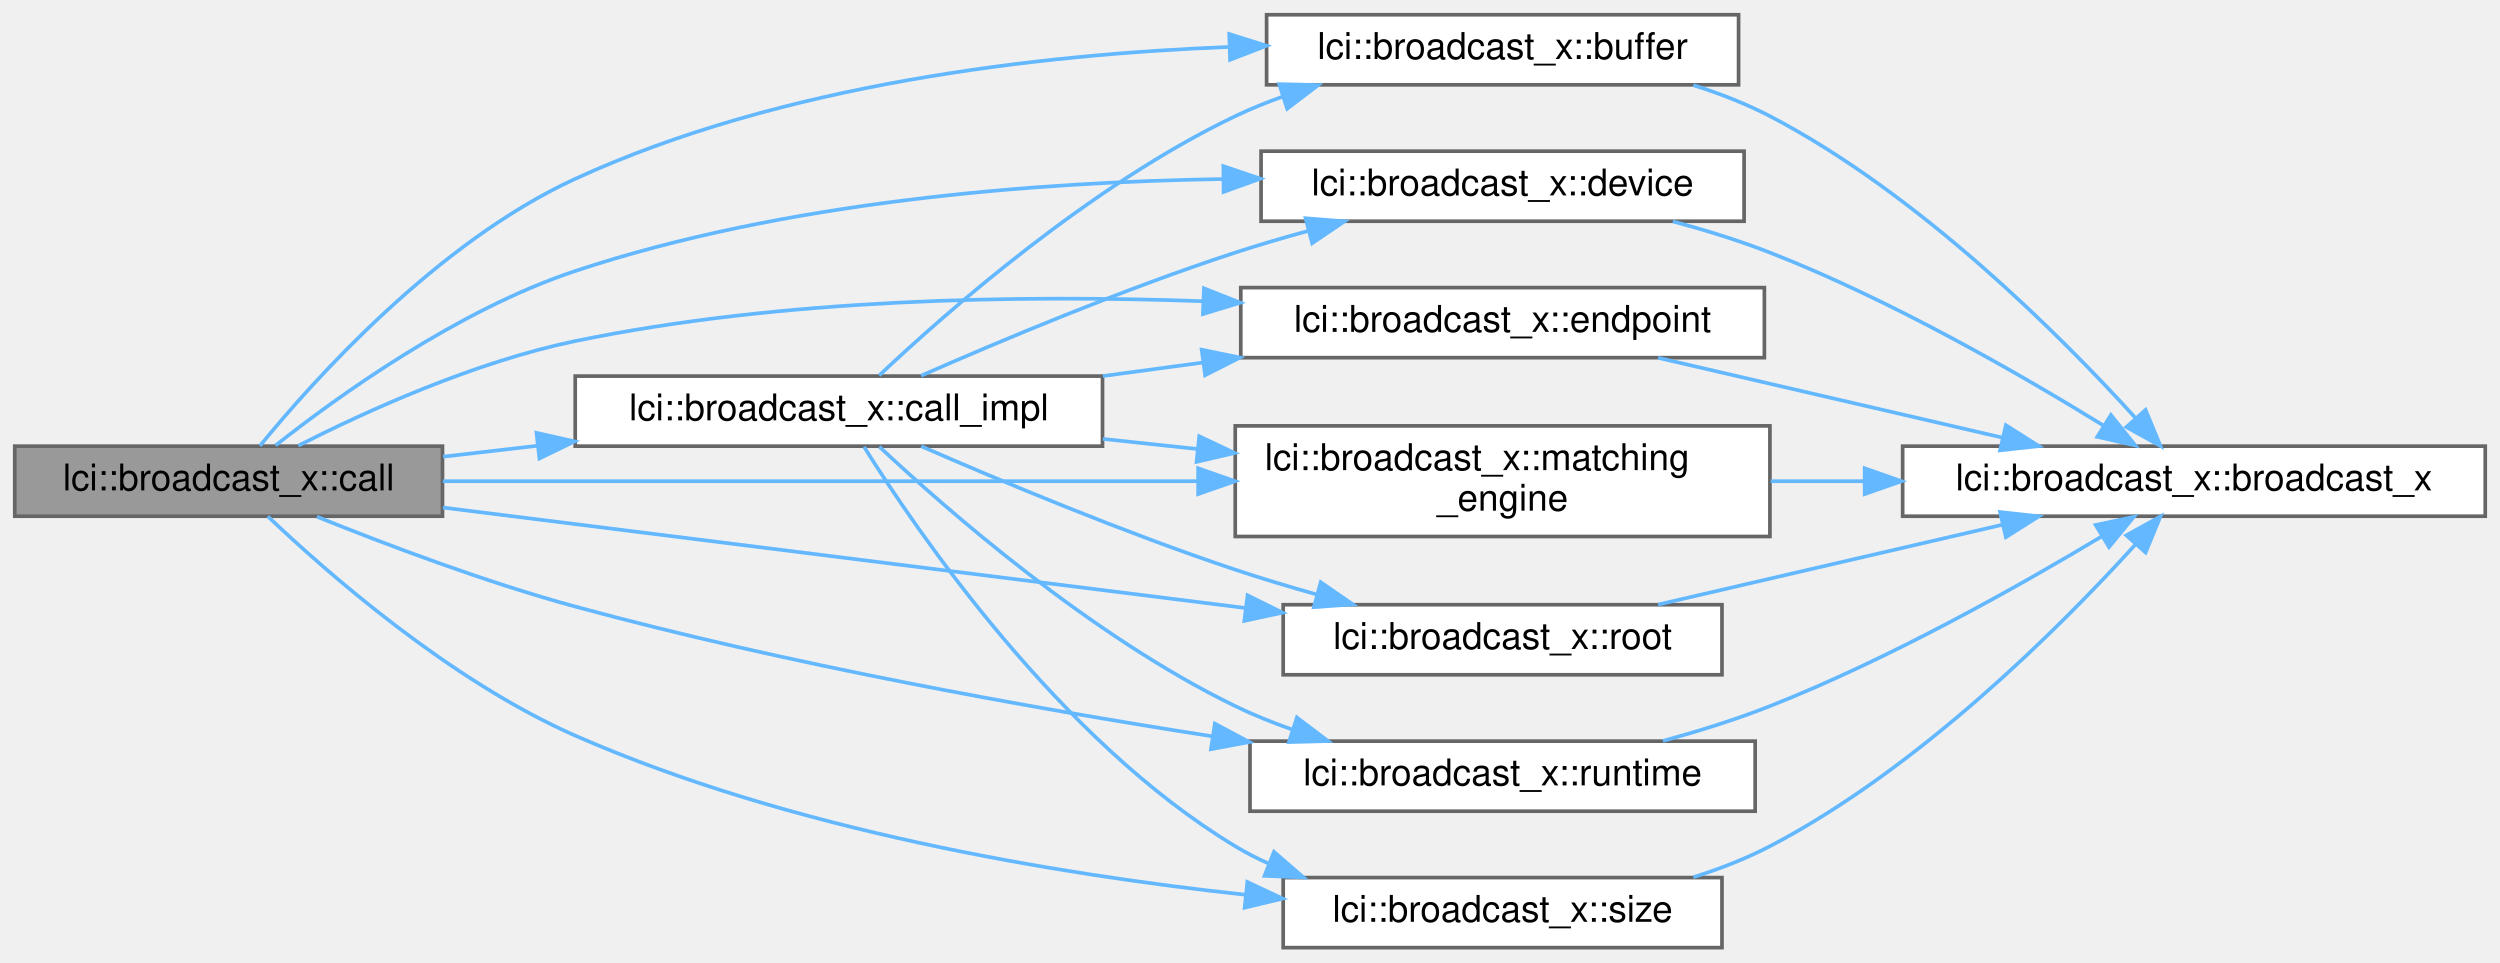
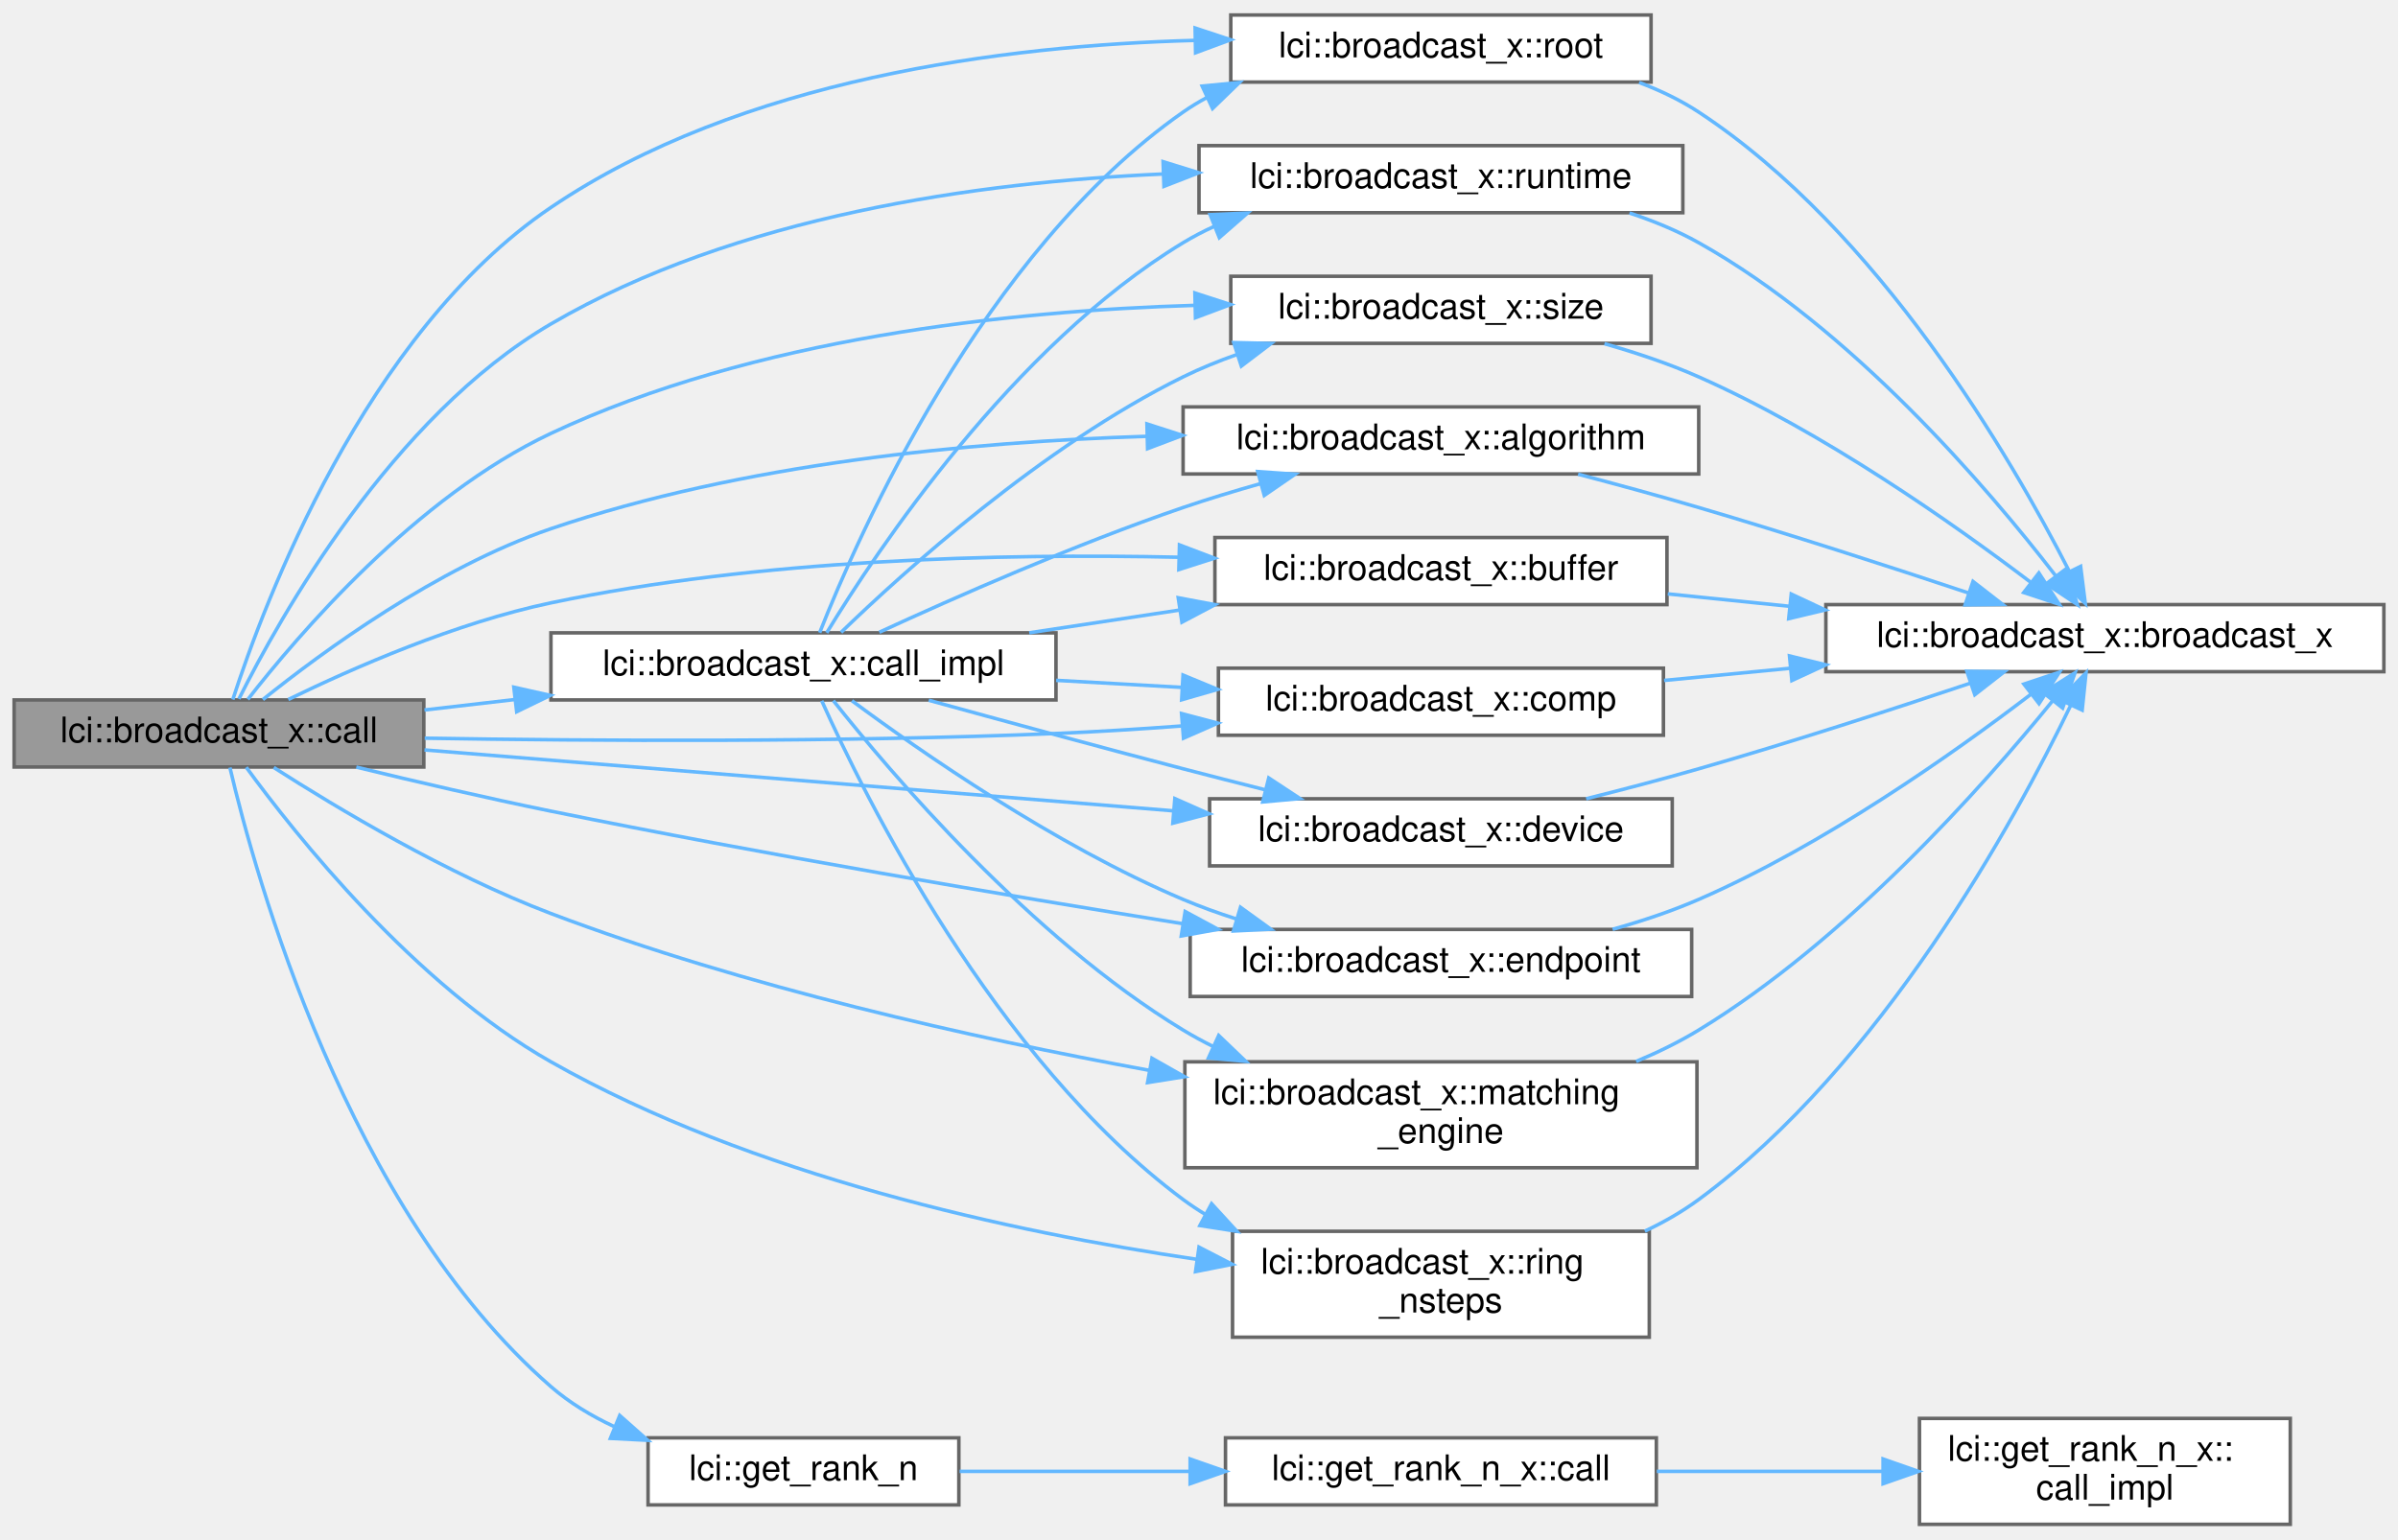
- <svg xmlns="http://www.w3.org/2000/svg" xmlns:xlink="http://www.w3.org/1999/xlink" width="678pt" height="261pt" viewBox="0.00 0.00 678.00 261.00">
-   <g id="graph0" class="graph" transform="scale(1 1) rotate(0) translate(4 257)">
+ <svg xmlns="http://www.w3.org/2000/svg" xmlns:xlink="http://www.w3.org/1999/xlink" width="679pt" height="436pt" viewBox="0.00 0.00 679.00 435.50">
+   <g id="graph0" class="graph" transform="scale(1 1) rotate(0) translate(4 431.5)">
    <g id="Node000001" class="node">
      <g id="a_Node000001">
        <a xlink:title=" ">
-           <polygon fill="#999999" stroke="#666666" points="116,-136 0,-136 0,-117 116,-117 116,-136" />
-           <text text-anchor="middle" x="58" y="-124" font-family="Helvetica,sans-Serif" font-size="10.00">lci::broadcast_x::call</text>
+           <polygon fill="#999999" stroke="#666666" points="116,-233.5 0,-233.5 0,-214.5 116,-214.5 116,-233.5" />
+           <text text-anchor="middle" x="58" y="-221.5" font-family="Helvetica,sans-Serif" font-size="10.00">lci::broadcast_x::call</text>
        </a>
      </g>
    </g>
    <g id="Node000002" class="node">
      <g id="a_Node000002">
-         <a xlink:href="../../d2/d49/classlci_1_1broadcast__x.html#ade77c1eb386a7e5b50de50c3f74a9328" target="_top" xlink:title=" ">
-           <polygon fill="white" stroke="#666666" points="467.5,-253 339.5,-253 339.5,-234 467.5,-234 467.5,-253" />
-           <text text-anchor="middle" x="403.5" y="-241" font-family="Helvetica,sans-Serif" font-size="10.00">lci::broadcast_x::buffer</text>
+         <a xlink:href="../../d2/d49/classlci_1_1broadcast__x.html#ae02e77204732b37ca314fd2a13ff838f" target="_top" xlink:title=" ">
+           <polygon fill="white" stroke="#666666" points="477,-316.5 331,-316.5 331,-297.5 477,-297.5 477,-316.5" />
+           <text text-anchor="middle" x="404" y="-304.5" font-family="Helvetica,sans-Serif" font-size="10.00">lci::broadcast_x::algorithm</text>
        </a>
      </g>
    </g>
    <g id="edge1_Node000001_Node000002" class="edge">
      <g id="a_edge1_Node000001_Node000002">
        <a xlink:title=" ">
-           <path fill="none" stroke="#63b8ff" d="M66.49,-136.08C80.91,-153.75 114.45,-191.24 152,-208.5 207.92,-234.2 277.7,-242.25 329.39,-244.27" />
-           <polygon fill="#63b8ff" stroke="#63b8ff" points="329.37,-247.77 339.48,-244.6 329.6,-240.78 329.37,-247.77" />
+           <path fill="none" stroke="#63b8ff" d="M70.43,-233.6C87.14,-247.03 119.76,-271.01 152,-282 206.29,-300.5 270.73,-306.62 320.72,-308.17" />
+           <polygon fill="#63b8ff" stroke="#63b8ff" points="320.76,-311.68 330.84,-308.43 320.94,-304.68 320.76,-311.68" />
        </a>
      </g>
    </g>
    <g id="Node000004" class="node">
      <g id="a_Node000004">
-         <a xlink:href="../../d2/d49/classlci_1_1broadcast__x.html#ae4c8d524775bd9d92ebf8464f5ec722a" target="_top" xlink:title=" ">
-           <polygon fill="white" stroke="#666666" points="295,-155 152,-155 152,-136 295,-136 295,-155" />
-           <text text-anchor="middle" x="223.5" y="-143" font-family="Helvetica,sans-Serif" font-size="10.00">lci::broadcast_x::call_impl</text>
+         <a xlink:href="../../d2/d49/classlci_1_1broadcast__x.html#ade77c1eb386a7e5b50de50c3f74a9328" target="_top" xlink:title=" ">
+           <polygon fill="white" stroke="#666666" points="468,-279.5 340,-279.5 340,-260.5 468,-260.5 468,-279.5" />
+           <text text-anchor="middle" x="404" y="-267.5" font-family="Helvetica,sans-Serif" font-size="10.00">lci::broadcast_x::buffer</text>
        </a>
      </g>
    </g>
    <g id="edge3_Node000001_Node000004" class="edge">
      <g id="a_edge3_Node000001_Node000004">
        <a xlink:title=" ">
-           <path fill="none" stroke="#63b8ff" d="M116.18,-133.15C124.46,-134.11 133.1,-135.11 141.73,-136.11" />
-           <polygon fill="#63b8ff" stroke="#63b8ff" points="141.49,-139.61 151.83,-137.29 142.3,-132.66 141.49,-139.61" />
+           <path fill="none" stroke="#63b8ff" d="M77.64,-233.63C96,-242.58 125.13,-255.35 152,-261 210.88,-273.38 279.22,-275.03 329.7,-273.92" />
+           <polygon fill="#63b8ff" stroke="#63b8ff" points="329.97,-277.41 339.87,-273.65 329.79,-270.42 329.97,-277.41" />
        </a>
      </g>
    </g>
    <g id="Node000005" class="node">
      <g id="a_Node000005">
-         <a xlink:href="../../d2/d49/classlci_1_1broadcast__x.html#aaaf36a09c5f5629819c625533ffed024" target="_top" xlink:title=" ">
-           <polygon fill="white" stroke="#666666" points="469,-216 338,-216 338,-197 469,-197 469,-216" />
-           <text text-anchor="middle" x="403.5" y="-204" font-family="Helvetica,sans-Serif" font-size="10.00">lci::broadcast_x::device</text>
-         </a>
-       </g>
-     </g>
-     <g id="edge17_Node000001_Node000005" class="edge">
-       <g id="a_edge17_Node000001_Node000005">
-         <a xlink:title=" ">
-           <path fill="none" stroke="#63b8ff" d="M70.73,-136.19C87.54,-149.47 120.01,-172.87 152,-183.5 208.9,-202.4 276.82,-207.64 327.57,-208.44" />
-           <polygon fill="#63b8ff" stroke="#63b8ff" points="327.77,-211.94 337.8,-208.55 327.84,-204.95 327.77,-211.94" />
+         <a xlink:href="../../d2/d49/classlci_1_1broadcast__x.html#a8f4620527fae11155f0b52a5ec370de3" target="_top" xlink:title=" ">
+           <polygon fill="white" stroke="#666666" points="295,-252.5 152,-252.5 152,-233.5 295,-233.5 295,-252.5" />
+           <text text-anchor="middle" x="223.5" y="-240.5" font-family="Helvetica,sans-Serif" font-size="10.00">lci::broadcast_x::call_impl</text>
+         </a>
+       </g>
+     </g>
+     <g id="edge5_Node000001_Node000005" class="edge">
+       <g id="a_edge5_Node000001_Node000005">
+         <a xlink:title=" ">
+           <path fill="none" stroke="#63b8ff" d="M116.18,-230.65C124.46,-231.61 133.1,-232.61 141.73,-233.61" />
+           <polygon fill="#63b8ff" stroke="#63b8ff" points="141.49,-237.11 151.83,-234.79 142.3,-230.16 141.49,-237.11" />
        </a>
      </g>
    </g>
    <g id="Node000006" class="node">
      <g id="a_Node000006">
-         <a xlink:href="../../d2/d49/classlci_1_1broadcast__x.html#aedda990f51e10283c461d58ae06c6c27" target="_top" xlink:title=" ">
-           <polygon fill="white" stroke="#666666" points="474.5,-179 332.5,-179 332.5,-160 474.5,-160 474.5,-179" />
-           <text text-anchor="middle" x="403.5" y="-167" font-family="Helvetica,sans-Serif" font-size="10.00">lci::broadcast_x::endpoint</text>
-         </a>
-       </g>
-     </g>
-     <g id="edge18_Node000001_Node000006" class="edge">
-       <g id="a_edge18_Node000001_Node000006">
-         <a xlink:title=" ">
-           <path fill="none" stroke="#63b8ff" d="M76.9,-136.14C95.18,-145.42 124.67,-158.85 152,-164.5 208.09,-176.1 272.75,-177.09 322.33,-175.31" />
-           <polygon fill="#63b8ff" stroke="#63b8ff" points="322.51,-178.81 332.36,-174.91 322.22,-171.82 322.51,-178.81" />
+         <a xlink:href="../../d2/d49/classlci_1_1broadcast__x.html#a5512cd5d9649ff6abce9bda2ae86b3a9" target="_top" xlink:title=" ">
+           <polygon fill="white" stroke="#666666" points="467,-242.5 341,-242.5 341,-223.5 467,-223.5 467,-242.5" />
+           <text text-anchor="middle" x="404" y="-230.5" font-family="Helvetica,sans-Serif" font-size="10.00">lci::broadcast_x::comp</text>
+         </a>
+       </g>
+     </g>
+     <g id="edge24_Node000001_Node000006" class="edge">
+       <g id="a_edge24_Node000001_Node000006">
+         <a xlink:title=" ">
+           <path fill="none" stroke="#63b8ff" d="M116.25,-222.67C164.06,-221.88 234,-221.46 295,-224 306.49,-224.48 318.64,-225.24 330.49,-226.12" />
+           <polygon fill="#63b8ff" stroke="#63b8ff" points="330.56,-229.64 340.81,-226.93 331.11,-222.66 330.56,-229.64" />
        </a>
      </g>
    </g>
    <g id="Node000007" class="node">
      <g id="a_Node000007">
-         <a xlink:href="../../d2/d49/classlci_1_1broadcast__x.html#a1d69a09a45da2685f83674feb8b89a52" target="_top" xlink:title=" ">
-           <polygon fill="white" stroke="#666666" points="476,-141.5 331,-141.5 331,-111.5 476,-111.5 476,-141.5" />
-           <text text-anchor="start" x="339" y="-129.5" font-family="Helvetica,sans-Serif" font-size="10.00">lci::broadcast_x::matching</text>
-           <text text-anchor="middle" x="403.5" y="-118.5" font-family="Helvetica,sans-Serif" font-size="10.00">_engine</text>
-         </a>
-       </g>
-     </g>
-     <g id="edge19_Node000001_Node000007" class="edge">
-       <g id="a_edge19_Node000001_Node000007">
-         <a xlink:title=" ">
-           <path fill="none" stroke="#63b8ff" d="M116.11,-126.5C171.95,-126.5 257.54,-126.5 320.62,-126.5" />
-           <polygon fill="#63b8ff" stroke="#63b8ff" points="320.94,-130 330.94,-126.5 320.94,-123 320.94,-130" />
+         <a xlink:href="../../d2/d49/classlci_1_1broadcast__x.html#aaaf36a09c5f5629819c625533ffed024" target="_top" xlink:title=" ">
+           <polygon fill="white" stroke="#666666" points="469.5,-205.5 338.5,-205.5 338.5,-186.5 469.5,-186.5 469.5,-205.5" />
+           <text text-anchor="middle" x="404" y="-193.5" font-family="Helvetica,sans-Serif" font-size="10.00">lci::broadcast_x::device</text>
+         </a>
+       </g>
+     </g>
+     <g id="edge25_Node000001_Node000007" class="edge">
+       <g id="a_edge25_Node000001_Node000007">
+         <a xlink:title=" ">
+           <path fill="none" stroke="#63b8ff" d="M116.19,-219.34C174.31,-214.61 264.63,-207.26 328.35,-202.08" />
+           <polygon fill="#63b8ff" stroke="#63b8ff" points="328.66,-205.56 338.34,-201.26 328.09,-198.59 328.66,-205.56" />
        </a>
      </g>
    </g>
    <g id="Node000008" class="node">
      <g id="a_Node000008">
-         <a xlink:href="../../d2/d49/classlci_1_1broadcast__x.html#a4d8f8c6d161b522b1ed10367301a1b1e" target="_top" xlink:title=" ">
-           <polygon fill="white" stroke="#666666" points="463,-93 344,-93 344,-74 463,-74 463,-93" />
-           <text text-anchor="middle" x="403.5" y="-81" font-family="Helvetica,sans-Serif" font-size="10.00">lci::broadcast_x::root</text>
-         </a>
-       </g>
-     </g>
-     <g id="edge20_Node000001_Node000008" class="edge">
-       <g id="a_edge20_Node000001_Node000008">
-         <a xlink:title=" ">
-           <path fill="none" stroke="#63b8ff" d="M116.11,-119.35C175.96,-111.86 269.98,-100.09 333.84,-92.1" />
-           <polygon fill="#63b8ff" stroke="#63b8ff" points="334.33,-95.56 343.82,-90.85 333.46,-88.62 334.33,-95.56" />
+         <a xlink:href="../../d2/d49/classlci_1_1broadcast__x.html#aedda990f51e10283c461d58ae06c6c27" target="_top" xlink:title=" ">
+           <polygon fill="white" stroke="#666666" points="475,-168.5 333,-168.5 333,-149.5 475,-149.5 475,-168.5" />
+           <text text-anchor="middle" x="404" y="-156.5" font-family="Helvetica,sans-Serif" font-size="10.00">lci::broadcast_x::endpoint</text>
+         </a>
+       </g>
+     </g>
+     <g id="edge26_Node000001_Node000008" class="edge">
+       <g id="a_edge26_Node000001_Node000008">
+         <a xlink:title=" ">
+           <path fill="none" stroke="#63b8ff" d="M96.89,-214.47C113.71,-210.38 133.79,-205.71 152,-202 211.98,-189.78 280.51,-178.2 330.79,-170.14" />
+           <polygon fill="#63b8ff" stroke="#63b8ff" points="331.58,-173.56 340.91,-168.53 330.48,-166.65 331.58,-173.56" />
        </a>
      </g>
    </g>
    <g id="Node000009" class="node">
      <g id="a_Node000009">
-         <a xlink:href="../../d2/d49/classlci_1_1broadcast__x.html#a577fe39525f3f807ae05a4a82d342748" target="_top" xlink:title=" ">
-           <polygon fill="white" stroke="#666666" points="472,-56 335,-56 335,-37 472,-37 472,-56" />
-           <text text-anchor="middle" x="403.5" y="-44" font-family="Helvetica,sans-Serif" font-size="10.00">lci::broadcast_x::runtime</text>
-         </a>
-       </g>
-     </g>
-     <g id="edge21_Node000001_Node000009" class="edge">
-       <g id="a_edge21_Node000001_Node000009">
-         <a xlink:title=" ">
-           <path fill="none" stroke="#63b8ff" d="M81.96,-116.87C100.57,-109.37 127.62,-99.14 152,-92.5 209.07,-76.95 274.91,-65.09 324.76,-57.31" />
-           <polygon fill="#63b8ff" stroke="#63b8ff" points="325.47,-60.74 334.82,-55.76 324.41,-53.82 325.47,-60.74" />
+         <a xlink:href="../../d2/d49/classlci_1_1broadcast__x.html#a1d69a09a45da2685f83674feb8b89a52" target="_top" xlink:title=" ">
+           <polygon fill="white" stroke="#666666" points="476.5,-131 331.5,-131 331.5,-101 476.5,-101 476.5,-131" />
+           <text text-anchor="start" x="339.5" y="-119" font-family="Helvetica,sans-Serif" font-size="10.00">lci::broadcast_x::matching</text>
+           <text text-anchor="middle" x="404" y="-108" font-family="Helvetica,sans-Serif" font-size="10.00">_engine</text>
+         </a>
+       </g>
+     </g>
+     <g id="edge30_Node000001_Node000009" class="edge">
+       <g id="a_edge30_Node000001_Node000009">
+         <a xlink:title=" ">
+           <path fill="none" stroke="#63b8ff" d="M73.52,-214.36C91.32,-202.95 122.73,-184.1 152,-173 206.82,-152.21 271.39,-137.76 321.3,-128.61" />
+           <polygon fill="#63b8ff" stroke="#63b8ff" points="322.18,-132.01 331.4,-126.79 320.94,-125.12 322.18,-132.01" />
        </a>
      </g>
    </g>
    <g id="Node000010" class="node">
      <g id="a_Node000010">
+         <a xlink:href="../../d2/d49/classlci_1_1broadcast__x.html#a5983dc25d25181269707101f408d34f3" target="_top" xlink:title=" ">
+           <polygon fill="white" stroke="#666666" points="463,-83 345,-83 345,-53 463,-53 463,-83" />
+           <text text-anchor="start" x="353" y="-71" font-family="Helvetica,sans-Serif" font-size="10.00">lci::broadcast_x::ring</text>
+           <text text-anchor="middle" x="404" y="-60" font-family="Helvetica,sans-Serif" font-size="10.00">_nsteps</text>
+         </a>
+       </g>
+     </g>
+     <g id="edge31_Node000001_Node000010" class="edge">
+       <g id="a_edge31_Node000001_Node000010">
+         <a xlink:title=" ">
+           <path fill="none" stroke="#63b8ff" d="M65.73,-214.42C79.58,-195.42 113.26,-152.96 152,-131 208.92,-98.74 282.29,-82.8 334.99,-75.04" />
+           <polygon fill="#63b8ff" stroke="#63b8ff" points="335.5,-78.51 344.91,-73.65 334.52,-71.58 335.5,-78.51" />
+         </a>
+       </g>
+     </g>
+     <g id="Node000011" class="node">
+       <g id="a_Node000011">
+         <a xlink:href="../../d2/d49/classlci_1_1broadcast__x.html#a4d8f8c6d161b522b1ed10367301a1b1e" target="_top" xlink:title=" ">
+           <polygon fill="white" stroke="#666666" points="463.5,-427.5 344.5,-427.5 344.5,-408.5 463.5,-408.5 463.5,-427.5" />
+           <text text-anchor="middle" x="404" y="-415.5" font-family="Helvetica,sans-Serif" font-size="10.00">lci::broadcast_x::root</text>
+         </a>
+       </g>
+     </g>
+     <g id="edge32_Node000001_Node000011" class="edge">
+       <g id="a_edge32_Node000001_Node000011">
+         <a xlink:title=" ">
+           <path fill="none" stroke="#63b8ff" d="M61.92,-233.61C70.64,-260.57 99.22,-337.27 152,-373 205.81,-409.43 280.44,-418.88 334.32,-420.31" />
+           <polygon fill="#63b8ff" stroke="#63b8ff" points="334.4,-423.81 344.46,-420.49 334.53,-416.81 334.4,-423.81" />
+         </a>
+       </g>
+     </g>
+     <g id="Node000012" class="node">
+       <g id="a_Node000012">
+         <a xlink:href="../../d2/d49/classlci_1_1broadcast__x.html#a577fe39525f3f807ae05a4a82d342748" target="_top" xlink:title=" ">
+           <polygon fill="white" stroke="#666666" points="472.5,-390.5 335.5,-390.5 335.5,-371.5 472.5,-371.5 472.5,-390.5" />
+           <text text-anchor="middle" x="404" y="-378.5" font-family="Helvetica,sans-Serif" font-size="10.00">lci::broadcast_x::runtime</text>
+         </a>
+       </g>
+     </g>
+     <g id="edge33_Node000001_Node000012" class="edge">
+       <g id="a_edge33_Node000001_Node000012">
+         <a xlink:title=" ">
+           <path fill="none" stroke="#63b8ff" d="M63.66,-233.8C75.1,-256.69 106.97,-313.71 152,-340 204.46,-370.63 273.03,-380.18 325.24,-382.46" />
+           <polygon fill="#63b8ff" stroke="#63b8ff" points="325.33,-385.96 335.45,-382.82 325.58,-378.97 325.33,-385.96" />
+         </a>
+       </g>
+     </g>
+     <g id="Node000013" class="node">
+       <g id="a_Node000013">
        <a xlink:href="../../d2/d49/classlci_1_1broadcast__x.html#a781ac63cbe086142460dbb1ea68843ea" target="_top" xlink:title=" ">
-           <polygon fill="white" stroke="#666666" points="463,-19 344,-19 344,0 463,0 463,-19" />
-           <text text-anchor="middle" x="403.5" y="-7" font-family="Helvetica,sans-Serif" font-size="10.00">lci::broadcast_x::size</text>
-         </a>
-       </g>
-     </g>
-     <g id="edge22_Node000001_Node000010" class="edge">
-       <g id="a_edge22_Node000001_Node000010">
-         <a xlink:title=" ">
-           <path fill="none" stroke="#63b8ff" d="M68.63,-116.97C84.54,-101.83 117.95,-72.46 152,-57.5 210.25,-31.92 282.02,-19.93 333.78,-14.34" />
-           <polygon fill="#63b8ff" stroke="#63b8ff" points="334.27,-17.81 343.86,-13.3 333.55,-10.84 334.27,-17.81" />
+           <polygon fill="white" stroke="#666666" points="463.5,-353.5 344.5,-353.5 344.5,-334.5 463.5,-334.5 463.5,-353.5" />
+           <text text-anchor="middle" x="404" y="-341.5" font-family="Helvetica,sans-Serif" font-size="10.00">lci::broadcast_x::size</text>
+         </a>
+       </g>
+     </g>
+     <g id="edge34_Node000001_Node000013" class="edge">
+       <g id="a_edge34_Node000001_Node000013">
+         <a xlink:title=" ">
+           <path fill="none" stroke="#63b8ff" d="M66.18,-233.65C80.34,-251.85 113.8,-291.04 152,-309 209.48,-336.03 281.96,-343.7 334.24,-345.26" />
+           <polygon fill="#63b8ff" stroke="#63b8ff" points="334.34,-348.76 344.42,-345.49 334.5,-341.76 334.34,-348.76" />
+         </a>
+       </g>
+     </g>
+     <g id="Node000014" class="node">
+       <g id="a_Node000014">
+         <a xlink:href="../../d5/dd3/namespacelci.html#a6e99f95e9b71b259ea5078c23d0ff4b9" target="_top" xlink:title=" ">
+           <polygon fill="white" stroke="#666666" points="267.5,-24.5 179.5,-24.5 179.5,-5.5 267.5,-5.5 267.5,-24.5" />
+           <text text-anchor="middle" x="223.5" y="-12.5" font-family="Helvetica,sans-Serif" font-size="10.00">lci::get_rank_n</text>
+         </a>
+       </g>
+     </g>
+     <g id="edge27_Node000001_Node000014" class="edge">
+       <g id="a_edge27_Node000001_Node000014">
+         <a xlink:title=" ">
+           <path fill="none" stroke="#63b8ff" d="M61.1,-214.35C68.22,-183.97 94.26,-89.29 152,-39 157.24,-34.44 163.39,-30.73 169.83,-27.72" />
+           <polygon fill="#63b8ff" stroke="#63b8ff" points="171.48,-30.83 179.41,-23.8 168.83,-24.35 171.48,-30.83" />
        </a>
      </g>
    </g>
    <g id="Node000003" class="node">
      <g id="a_Node000003">
        <a xlink:href="../../d2/d49/classlci_1_1broadcast__x.html#a95bdda8f651ab3b80bff3aba0acae48c" target="_top" xlink:title=" ">
-           <polygon fill="white" stroke="#666666" points="670,-136 512,-136 512,-117 670,-117 670,-136" />
-           <text text-anchor="middle" x="591" y="-124" font-family="Helvetica,sans-Serif" font-size="10.00">lci::broadcast_x::broadcast_x</text>
+           <polygon fill="white" stroke="#666666" points="671,-260.5 513,-260.5 513,-241.5 671,-241.5 671,-260.5" />
+           <text text-anchor="middle" x="592" y="-248.5" font-family="Helvetica,sans-Serif" font-size="10.00">lci::broadcast_x::broadcast_x</text>
        </a>
      </g>
    </g>
    <g id="edge2_Node000002_Node000003" class="edge">
      <g id="a_edge2_Node000002_Node000003">
        <a xlink:title=" ">
-           <path fill="none" stroke="#63b8ff" d="M455.22,-233.9C462.4,-231.64 469.53,-228.87 476,-225.5 516.6,-204.32 554.87,-165.95 575.09,-143.71" />
-           <polygon fill="#63b8ff" stroke="#63b8ff" points="577.88,-145.84 581.92,-136.05 572.65,-141.18 577.88,-145.84" />
-         </a>
-       </g>
-     </g>
-     <g id="edge4_Node000004_Node000002" class="edge">
-       <g id="a_edge4_Node000004_Node000002">
-         <a xlink:title=" ">
-           <path fill="none" stroke="#63b8ff" d="M234.46,-155.2C252.31,-172.04 291.56,-206.67 331,-225.5 335.07,-227.44 339.38,-229.2 343.78,-230.77" />
-           <polygon fill="#63b8ff" stroke="#63b8ff" points="342.92,-234.17 353.51,-233.93 345.08,-227.51 342.92,-234.17" />
-         </a>
-       </g>
-     </g>
-     <g id="edge5_Node000004_Node000005" class="edge">
-       <g id="a_edge5_Node000004_Node000005">
-         <a xlink:title=" ">
-           <path fill="none" stroke="#63b8ff" d="M245.8,-155.11C267.07,-164.46 300.86,-178.67 331,-188.5 337.38,-190.58 344.14,-192.56 350.86,-194.4" />
-           <polygon fill="#63b8ff" stroke="#63b8ff" points="350.07,-197.81 360.64,-196.98 351.86,-191.04 350.07,-197.81" />
-         </a>
-       </g>
-     </g>
-     <g id="edge7_Node000004_Node000006" class="edge">
-       <g id="a_edge7_Node000004_Node000006">
-         <a xlink:title=" ">
-           <path fill="none" stroke="#63b8ff" d="M295.11,-155.02C303.99,-156.22 313.13,-157.45 322.16,-158.67" />
-           <polygon fill="#63b8ff" stroke="#63b8ff" points="321.89,-162.16 332.27,-160.03 322.83,-155.23 321.89,-162.16" />
-         </a>
-       </g>
-     </g>
-     <g id="edge9_Node000004_Node000007" class="edge">
-       <g id="a_edge9_Node000004_Node000007">
-         <a xlink:title=" ">
-           <path fill="none" stroke="#63b8ff" d="M295.11,-137.96C303.55,-137.06 312.22,-136.14 320.8,-135.22" />
-           <polygon fill="#63b8ff" stroke="#63b8ff" points="321.24,-138.69 330.81,-134.15 320.5,-131.73 321.24,-138.69" />
-         </a>
-       </g>
-     </g>
-     <g id="edge11_Node000004_Node000008" class="edge">
-       <g id="a_edge11_Node000004_Node000008">
-         <a xlink:title=" ">
-           <path fill="none" stroke="#63b8ff" d="M245.83,-135.98C267.12,-126.68 300.92,-112.53 331,-102.5 338.12,-100.13 345.71,-97.85 353.19,-95.74" />
-           <polygon fill="#63b8ff" stroke="#63b8ff" points="354.18,-99.1 362.9,-93.09 352.33,-92.35 354.18,-99.1" />
-         </a>
-       </g>
-     </g>
-     <g id="edge13_Node000004_Node000009" class="edge">
-       <g id="a_edge13_Node000004_Node000009">
-         <a xlink:title=" ">
-           <path fill="none" stroke="#63b8ff" d="M234.49,-135.85C252.37,-119.1 291.68,-84.59 331,-65.5 335.91,-63.12 341.16,-61 346.5,-59.13" />
-           <polygon fill="#63b8ff" stroke="#63b8ff" points="347.72,-62.41 356.17,-56.02 345.57,-55.75 347.72,-62.41" />
-         </a>
-       </g>
-     </g>
-     <g id="edge15_Node000004_Node000010" class="edge">
-       <g id="a_edge15_Node000004_Node000010">
-         <a xlink:title=" ">
-           <path fill="none" stroke="#63b8ff" d="M230.34,-135.8C244.54,-113.09 283.23,-56.24 331,-27.5 333.85,-25.78 336.86,-24.23 339.97,-22.83" />
-           <polygon fill="#63b8ff" stroke="#63b8ff" points="341.51,-25.98 349.52,-19.04 338.93,-19.47 341.51,-25.98" />
-         </a>
-       </g>
-     </g>
-     <g id="edge6_Node000005_Node000003" class="edge">
-       <g id="a_edge6_Node000005_Node000003">
-         <a xlink:title=" ">
-           <path fill="none" stroke="#63b8ff" d="M449.67,-196.96C458.53,-194.58 467.65,-191.76 476,-188.5 508.83,-175.68 544.11,-155.37 566.58,-141.52" />
-           <polygon fill="#63b8ff" stroke="#63b8ff" points="568.48,-144.46 575.1,-136.2 564.77,-138.53 568.48,-144.46" />
-         </a>
-       </g>
-     </g>
-     <g id="edge8_Node000006_Node000003" class="edge">
-       <g id="a_edge8_Node000006_Node000003">
-         <a xlink:title=" ">
-           <path fill="none" stroke="#63b8ff" d="M445.67,-159.96C473.17,-153.58 509.53,-145.15 538.88,-138.35" />
-           <polygon fill="#63b8ff" stroke="#63b8ff" points="540,-141.68 548.95,-136.02 538.41,-134.87 540,-141.68" />
-         </a>
-       </g>
-     </g>
-     <g id="edge10_Node000007_Node000003" class="edge">
-       <g id="a_edge10_Node000007_Node000003">
-         <a xlink:title=" ">
-           <path fill="none" stroke="#63b8ff" d="M476.22,-126.5C484.48,-126.5 492.98,-126.5 501.43,-126.5" />
-           <polygon fill="#63b8ff" stroke="#63b8ff" points="501.7,-130 511.7,-126.5 501.7,-123 501.7,-130" />
-         </a>
-       </g>
-     </g>
-     <g id="edge12_Node000008_Node000003" class="edge">
-       <g id="a_edge12_Node000008_Node000003">
-         <a xlink:title=" ">
-           <path fill="none" stroke="#63b8ff" d="M445.67,-93.04C473.17,-99.42 509.53,-107.85 538.88,-114.65" />
-           <polygon fill="#63b8ff" stroke="#63b8ff" points="538.41,-118.13 548.95,-116.98 540,-111.32 538.41,-118.13" />
-         </a>
-       </g>
-     </g>
-     <g id="edge14_Node000009_Node000003" class="edge">
-       <g id="a_edge14_Node000009_Node000003">
-         <a xlink:title=" ">
-           <path fill="none" stroke="#63b8ff" d="M446.99,-56.06C456.66,-58.71 466.8,-61.87 476,-65.5 508.49,-78.31 543.59,-98.07 566.13,-111.61" />
-           <polygon fill="#63b8ff" stroke="#63b8ff" points="564.33,-114.62 574.69,-116.82 567.97,-108.63 564.33,-114.62" />
-         </a>
-       </g>
-     </g>
-     <g id="edge16_Node000010_Node000003" class="edge">
-       <g id="a_edge16_Node000010_Node000003">
-         <a xlink:title=" ">
-           <path fill="none" stroke="#63b8ff" d="M455.22,-19.1C462.4,-21.36 469.53,-24.13 476,-27.5 516.6,-48.68 554.87,-87.05 575.09,-109.29" />
-           <polygon fill="#63b8ff" stroke="#63b8ff" points="572.65,-111.82 581.92,-116.95 577.88,-107.16 572.65,-111.82" />
+           <path fill="none" stroke="#63b8ff" d="M442.85,-297.44C453.9,-294.53 465.96,-291.25 477,-288 502.62,-280.47 531.21,-271.19 553.34,-263.81" />
+           <polygon fill="#63b8ff" stroke="#63b8ff" points="554.66,-267.06 563.03,-260.56 552.43,-260.42 554.66,-267.06" />
+         </a>
+       </g>
+     </g>
+     <g id="edge4_Node000004_Node000003" class="edge">
+       <g id="a_edge4_Node000004_Node000003">
+         <a xlink:title=" ">
+           <path fill="none" stroke="#63b8ff" d="M468.23,-263.54C479.31,-262.41 491.02,-261.21 502.63,-260.03" />
+           <polygon fill="#63b8ff" stroke="#63b8ff" points="503.2,-263.49 512.79,-258.99 502.48,-256.52 503.2,-263.49" />
+         </a>
+       </g>
+     </g>
+     <g id="edge6_Node000005_Node000002" class="edge">
+       <g id="a_edge6_Node000005_Node000002">
+         <a xlink:title=" ">
+           <path fill="none" stroke="#63b8ff" d="M244.98,-252.68C266.18,-262.45 300.42,-277.56 331,-288 338.06,-290.41 345.6,-292.7 353.04,-294.8" />
+           <polygon fill="#63b8ff" stroke="#63b8ff" points="352.14,-298.18 362.71,-297.44 353.99,-291.43 352.14,-298.18" />
+         </a>
+       </g>
+     </g>
+     <g id="edge7_Node000005_Node000004" class="edge">
+       <g id="a_edge7_Node000005_Node000004">
+         <a xlink:title=" ">
+           <path fill="none" stroke="#63b8ff" d="M287.43,-252.52C301.16,-254.6 315.81,-256.81 329.89,-258.94" />
+           <polygon fill="#63b8ff" stroke="#63b8ff" points="329.62,-262.44 340.03,-260.48 330.67,-255.52 329.62,-262.44" />
+         </a>
+       </g>
+     </g>
+     <g id="edge8_Node000005_Node000006" class="edge">
+       <g id="a_edge8_Node000005_Node000006">
+         <a xlink:title=" ">
+           <path fill="none" stroke="#63b8ff" d="M295.05,-239.05C306.73,-238.39 318.86,-237.71 330.59,-237.06" />
+           <polygon fill="#63b8ff" stroke="#63b8ff" points="330.98,-240.54 340.77,-236.49 330.59,-233.55 330.98,-240.54" />
+         </a>
+       </g>
+     </g>
+     <g id="edge10_Node000005_Node000007" class="edge">
+       <g id="a_edge10_Node000005_Node000007">
+         <a xlink:title=" ">
+           <path fill="none" stroke="#63b8ff" d="M258.98,-233.41C279.81,-227.67 306.9,-220.29 331,-214 338.54,-212.03 346.53,-209.99 354.35,-208.02" />
+           <polygon fill="#63b8ff" stroke="#63b8ff" points="355.25,-211.4 364.1,-205.57 353.55,-204.61 355.25,-211.4" />
+         </a>
+       </g>
+     </g>
+     <g id="edge12_Node000005_Node000008" class="edge">
+       <g id="a_edge12_Node000005_Node000008">
+         <a xlink:title=" ">
+           <path fill="none" stroke="#63b8ff" d="M237.23,-233.27C256.51,-218.97 294.73,-192.33 331,-177 335.77,-174.98 340.82,-173.15 345.95,-171.51" />
+           <polygon fill="#63b8ff" stroke="#63b8ff" points="347.25,-174.77 355.83,-168.56 345.25,-168.06 347.25,-174.77" />
+         </a>
+       </g>
+     </g>
+     <g id="edge14_Node000005_Node000009" class="edge">
+       <g id="a_edge14_Node000005_Node000009">
+         <a xlink:title=" ">
+           <path fill="none" stroke="#63b8ff" d="M231.96,-233.3C247.96,-213.11 287.67,-166.28 331,-140 333.76,-138.33 336.65,-136.75 339.62,-135.28" />
+           <polygon fill="#63b8ff" stroke="#63b8ff" points="341.08,-138.46 348.73,-131.13 338.18,-132.09 341.08,-138.46" />
+         </a>
+       </g>
+     </g>
+     <g id="edge16_Node000005_Node000010" class="edge">
+       <g id="a_edge16_Node000005_Node000010">
+         <a xlink:title=" ">
+           <path fill="none" stroke="#63b8ff" d="M228.68,-233.26C240.61,-206.61 277.45,-131.8 331,-92 333.04,-90.49 335.17,-89.07 337.38,-87.73" />
+           <polygon fill="#63b8ff" stroke="#63b8ff" points="339.06,-90.81 346.22,-83 335.75,-84.63 339.06,-90.81" />
+         </a>
+       </g>
+     </g>
+     <g id="edge18_Node000005_Node000011" class="edge">
+       <g id="a_edge18_Node000005_Node000011">
+         <a xlink:title=" ">
+           <path fill="none" stroke="#63b8ff" d="M228.09,-252.55C238.96,-280.12 274.3,-360.38 331,-400 333.13,-401.49 335.36,-402.85 337.68,-404.1" />
+           <polygon fill="#63b8ff" stroke="#63b8ff" points="336.4,-407.36 346.95,-408.39 339.34,-401.01 336.4,-407.36" />
+         </a>
+       </g>
+     </g>
+     <g id="edge20_Node000005_Node000012" class="edge">
+       <g id="a_edge20_Node000005_Node000012">
+         <a xlink:title=" ">
+           <path fill="none" stroke="#63b8ff" d="M230.09,-252.53C244.01,-275.41 282.65,-333.69 331,-363 333.81,-364.7 336.77,-366.25 339.83,-367.64" />
+           <polygon fill="#63b8ff" stroke="#63b8ff" points="338.66,-370.94 349.24,-371.41 341.26,-364.44 338.66,-370.94" />
+         </a>
+       </g>
+     </g>
+     <g id="edge22_Node000005_Node000013" class="edge">
+       <g id="a_edge22_Node000005_Node000013">
+         <a xlink:title=" ">
+           <path fill="none" stroke="#63b8ff" d="M234.15,-252.64C251.82,-269.74 291.21,-305.43 331,-325 335.86,-327.39 341.05,-329.51 346.34,-331.37" />
+           <polygon fill="#63b8ff" stroke="#63b8ff" points="345.33,-334.72 355.92,-334.47 347.49,-328.06 345.33,-334.72" />
+         </a>
+       </g>
+     </g>
+     <g id="edge9_Node000006_Node000003" class="edge">
+       <g id="a_edge9_Node000006_Node000003">
+         <a xlink:title=" ">
+           <path fill="none" stroke="#63b8ff" d="M467.19,-239.02C478.66,-240.13 490.84,-241.31 502.9,-242.47" />
+           <polygon fill="#63b8ff" stroke="#63b8ff" points="502.7,-245.97 512.99,-243.45 503.37,-239 502.7,-245.97" />
+         </a>
+       </g>
+     </g>
+     <g id="edge11_Node000007_Node000003" class="edge">
+       <g id="a_edge11_Node000007_Node000003">
+         <a xlink:title=" ">
+           <path fill="none" stroke="#63b8ff" d="M445.12,-205.51C455.54,-208.12 466.72,-211.05 477,-214 502.84,-221.41 531.64,-230.77 553.83,-238.22" />
+           <polygon fill="#63b8ff" stroke="#63b8ff" points="552.93,-241.61 563.52,-241.49 555.17,-234.98 552.93,-241.61" />
+         </a>
+       </g>
+     </g>
+     <g id="edge13_Node000008_Node000003" class="edge">
+       <g id="a_edge13_Node000008_Node000003">
+         <a xlink:title=" ">
+           <path fill="none" stroke="#63b8ff" d="M452.61,-168.53C460.9,-170.85 469.32,-173.66 477,-177 512.37,-192.39 549.05,-218.3 570.95,-235.02" />
+           <polygon fill="#63b8ff" stroke="#63b8ff" points="569.07,-237.99 579.12,-241.35 573.36,-232.46 569.07,-237.99" />
+         </a>
+       </g>
+     </g>
+     <g id="edge15_Node000009_Node000003" class="edge">
+       <g id="a_edge15_Node000009_Node000003">
+         <a xlink:title=" ">
+           <path fill="none" stroke="#63b8ff" d="M459.28,-131.11C465.44,-133.69 471.49,-136.64 477,-140 518.82,-165.46 557.37,-208.87 577.14,-233.17" />
+           <polygon fill="#63b8ff" stroke="#63b8ff" points="574.57,-235.56 583.55,-241.19 580.04,-231.2 574.57,-235.56" />
+         </a>
+       </g>
+     </g>
+     <g id="edge17_Node000010_Node000003" class="edge">
+       <g id="a_edge17_Node000010_Node000003">
+         <a xlink:title=" ">
+           <path fill="none" stroke="#63b8ff" d="M461.75,-83.04C467.14,-85.59 472.33,-88.56 477,-92 528.78,-130.17 566.35,-198.9 582.38,-232.07" />
+           <polygon fill="#63b8ff" stroke="#63b8ff" points="579.23,-233.6 586.66,-241.15 585.57,-230.61 579.23,-233.6" />
+         </a>
+       </g>
+     </g>
+     <g id="edge19_Node000011_Node000003" class="edge">
+       <g id="a_edge19_Node000011_Node000003">
+         <a xlink:title=" ">
+           <path fill="none" stroke="#63b8ff" d="M460.12,-408.39C466.07,-406.15 471.83,-403.4 477,-400 528.09,-366.43 565.54,-301.99 581.89,-270" />
+           <polygon fill="#63b8ff" stroke="#63b8ff" points="585.13,-271.34 586.45,-260.83 578.87,-268.22 585.13,-271.34" />
+         </a>
+       </g>
+     </g>
+     <g id="edge21_Node000012_Node000003" class="edge">
+       <g id="a_edge21_Node000012_Node000003">
+         <a xlink:title=" ">
+           <path fill="none" stroke="#63b8ff" d="M457.4,-371.42C464.22,-369.17 470.93,-366.4 477,-363 520.33,-338.72 558.81,-293.63 578.03,-268.71" />
+           <polygon fill="#63b8ff" stroke="#63b8ff" points="580.98,-270.6 584.21,-260.51 575.39,-266.39 580.98,-270.6" />
+         </a>
+       </g>
+     </g>
+     <g id="edge23_Node000013_Node000003" class="edge">
+       <g id="a_edge23_Node000013_Node000003">
+         <a xlink:title=" ">
+           <path fill="none" stroke="#63b8ff" d="M450.31,-334.4C459.33,-331.83 468.61,-328.72 477,-325 512.27,-309.38 548.98,-283.53 570.91,-266.89" />
+           <polygon fill="#63b8ff" stroke="#63b8ff" points="573.31,-269.46 579.09,-260.59 569.03,-263.92 573.31,-269.46" />
+         </a>
+       </g>
+     </g>
+     <g id="Node000015" class="node">
+       <g id="a_Node000015">
+         <a xlink:href="../../db/db4/classlci_1_1get__rank__n__x.html#a93794a0207bdeb2f4ae0ec4b09a94ccf" target="_top" xlink:title=" ">
+           <polygon fill="white" stroke="#666666" points="465,-24.5 343,-24.5 343,-5.5 465,-5.5 465,-24.5" />
+           <text text-anchor="middle" x="404" y="-12.5" font-family="Helvetica,sans-Serif" font-size="10.00">lci::get_rank_n_x::call</text>
+         </a>
+       </g>
+     </g>
+     <g id="edge28_Node000014_Node000015" class="edge">
+       <g id="a_edge28_Node000014_Node000015">
+         <a xlink:title=" ">
+           <path fill="none" stroke="#63b8ff" d="M267.71,-15C287.22,-15 310.76,-15 332.71,-15" />
+           <polygon fill="#63b8ff" stroke="#63b8ff" points="332.99,-18.5 342.99,-15 332.99,-11.5 332.99,-18.5" />
+         </a>
+       </g>
+     </g>
+     <g id="Node000016" class="node">
+       <g id="a_Node000016">
+         <a xlink:href="../../db/db4/classlci_1_1get__rank__n__x.html#a8e725bdd606fdf81f49ae8e859a4d99e" target="_top" xlink:title=" ">
+           <polygon fill="white" stroke="#666666" points="644.5,-30 539.5,-30 539.5,0 644.5,0 644.5,-30" />
+           <text text-anchor="start" x="547.5" y="-18" font-family="Helvetica,sans-Serif" font-size="10.00">lci::get_rank_n_x::</text>
+           <text text-anchor="middle" x="592" y="-7" font-family="Helvetica,sans-Serif" font-size="10.00">call_impl</text>
+         </a>
+       </g>
+     </g>
+     <g id="edge29_Node000015_Node000016" class="edge">
+       <g id="a_edge29_Node000015_Node000016">
+         <a xlink:title=" ">
+           <path fill="none" stroke="#63b8ff" d="M465.13,-15C485.56,-15 508.42,-15 528.99,-15" />
+           <polygon fill="#63b8ff" stroke="#63b8ff" points="529.2,-18.5 539.2,-15 529.2,-11.5 529.2,-18.5" />
        </a>
      </g>
    </g>
  </g>
</svg>
